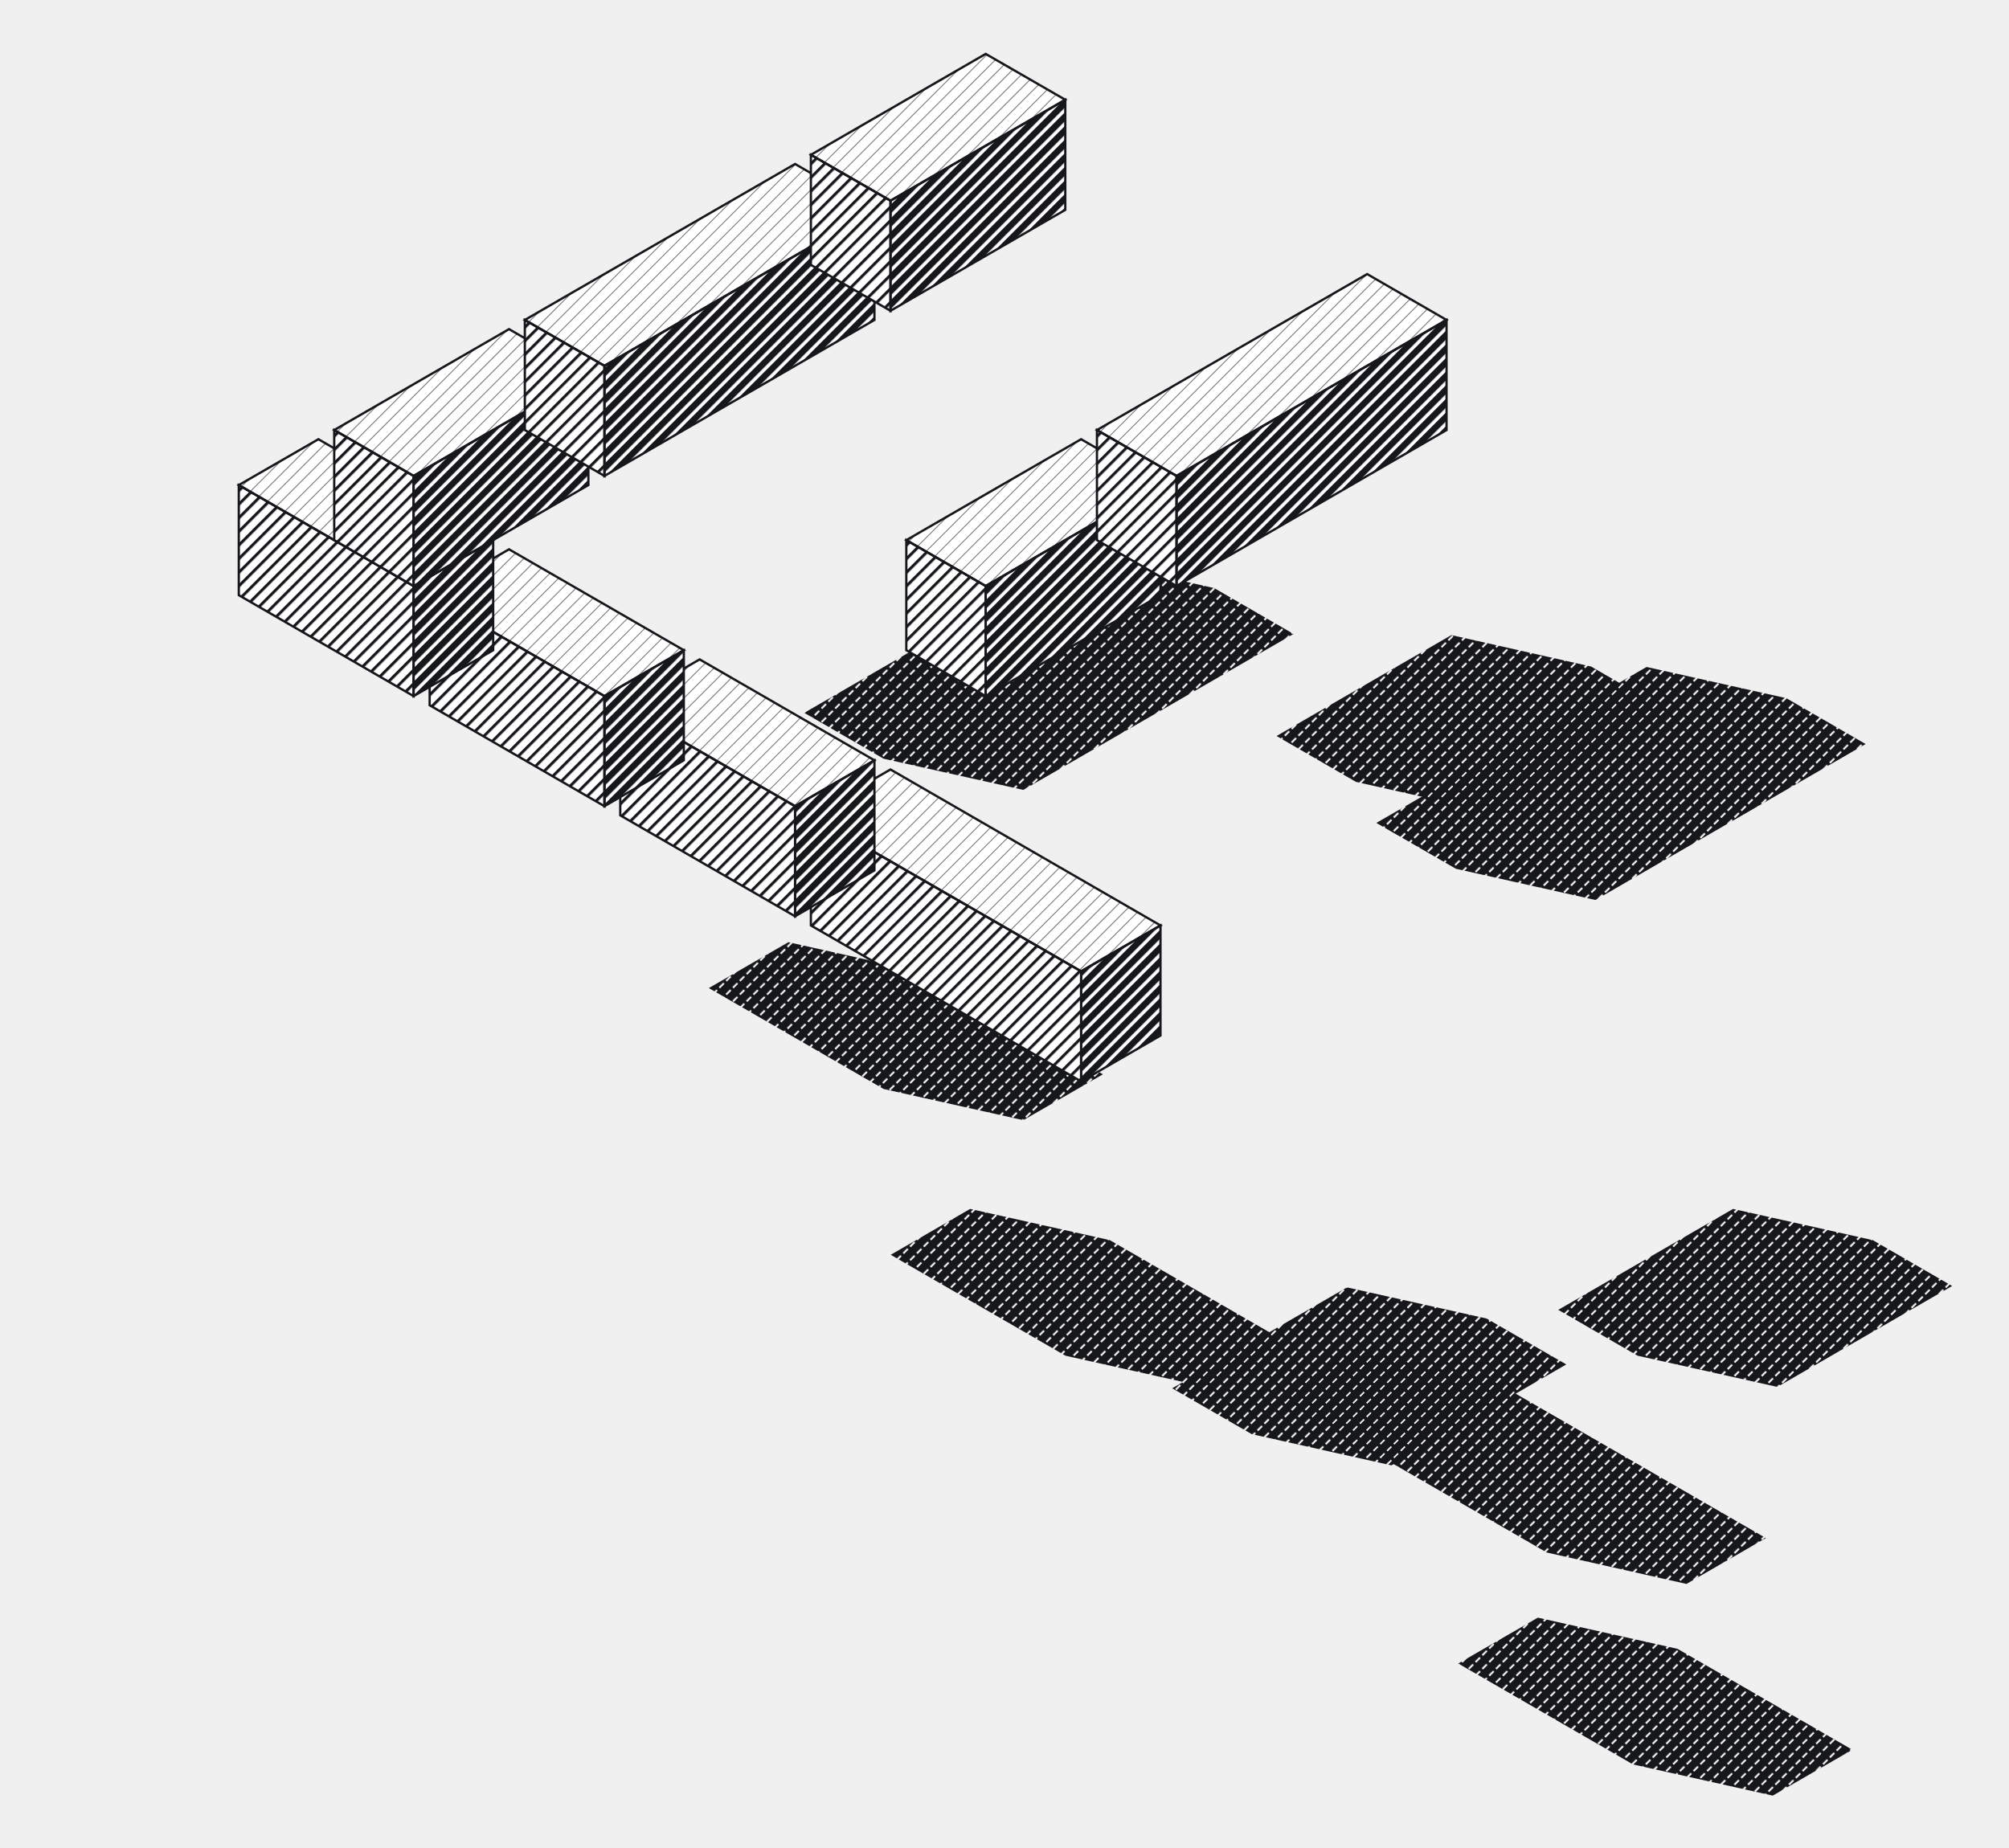
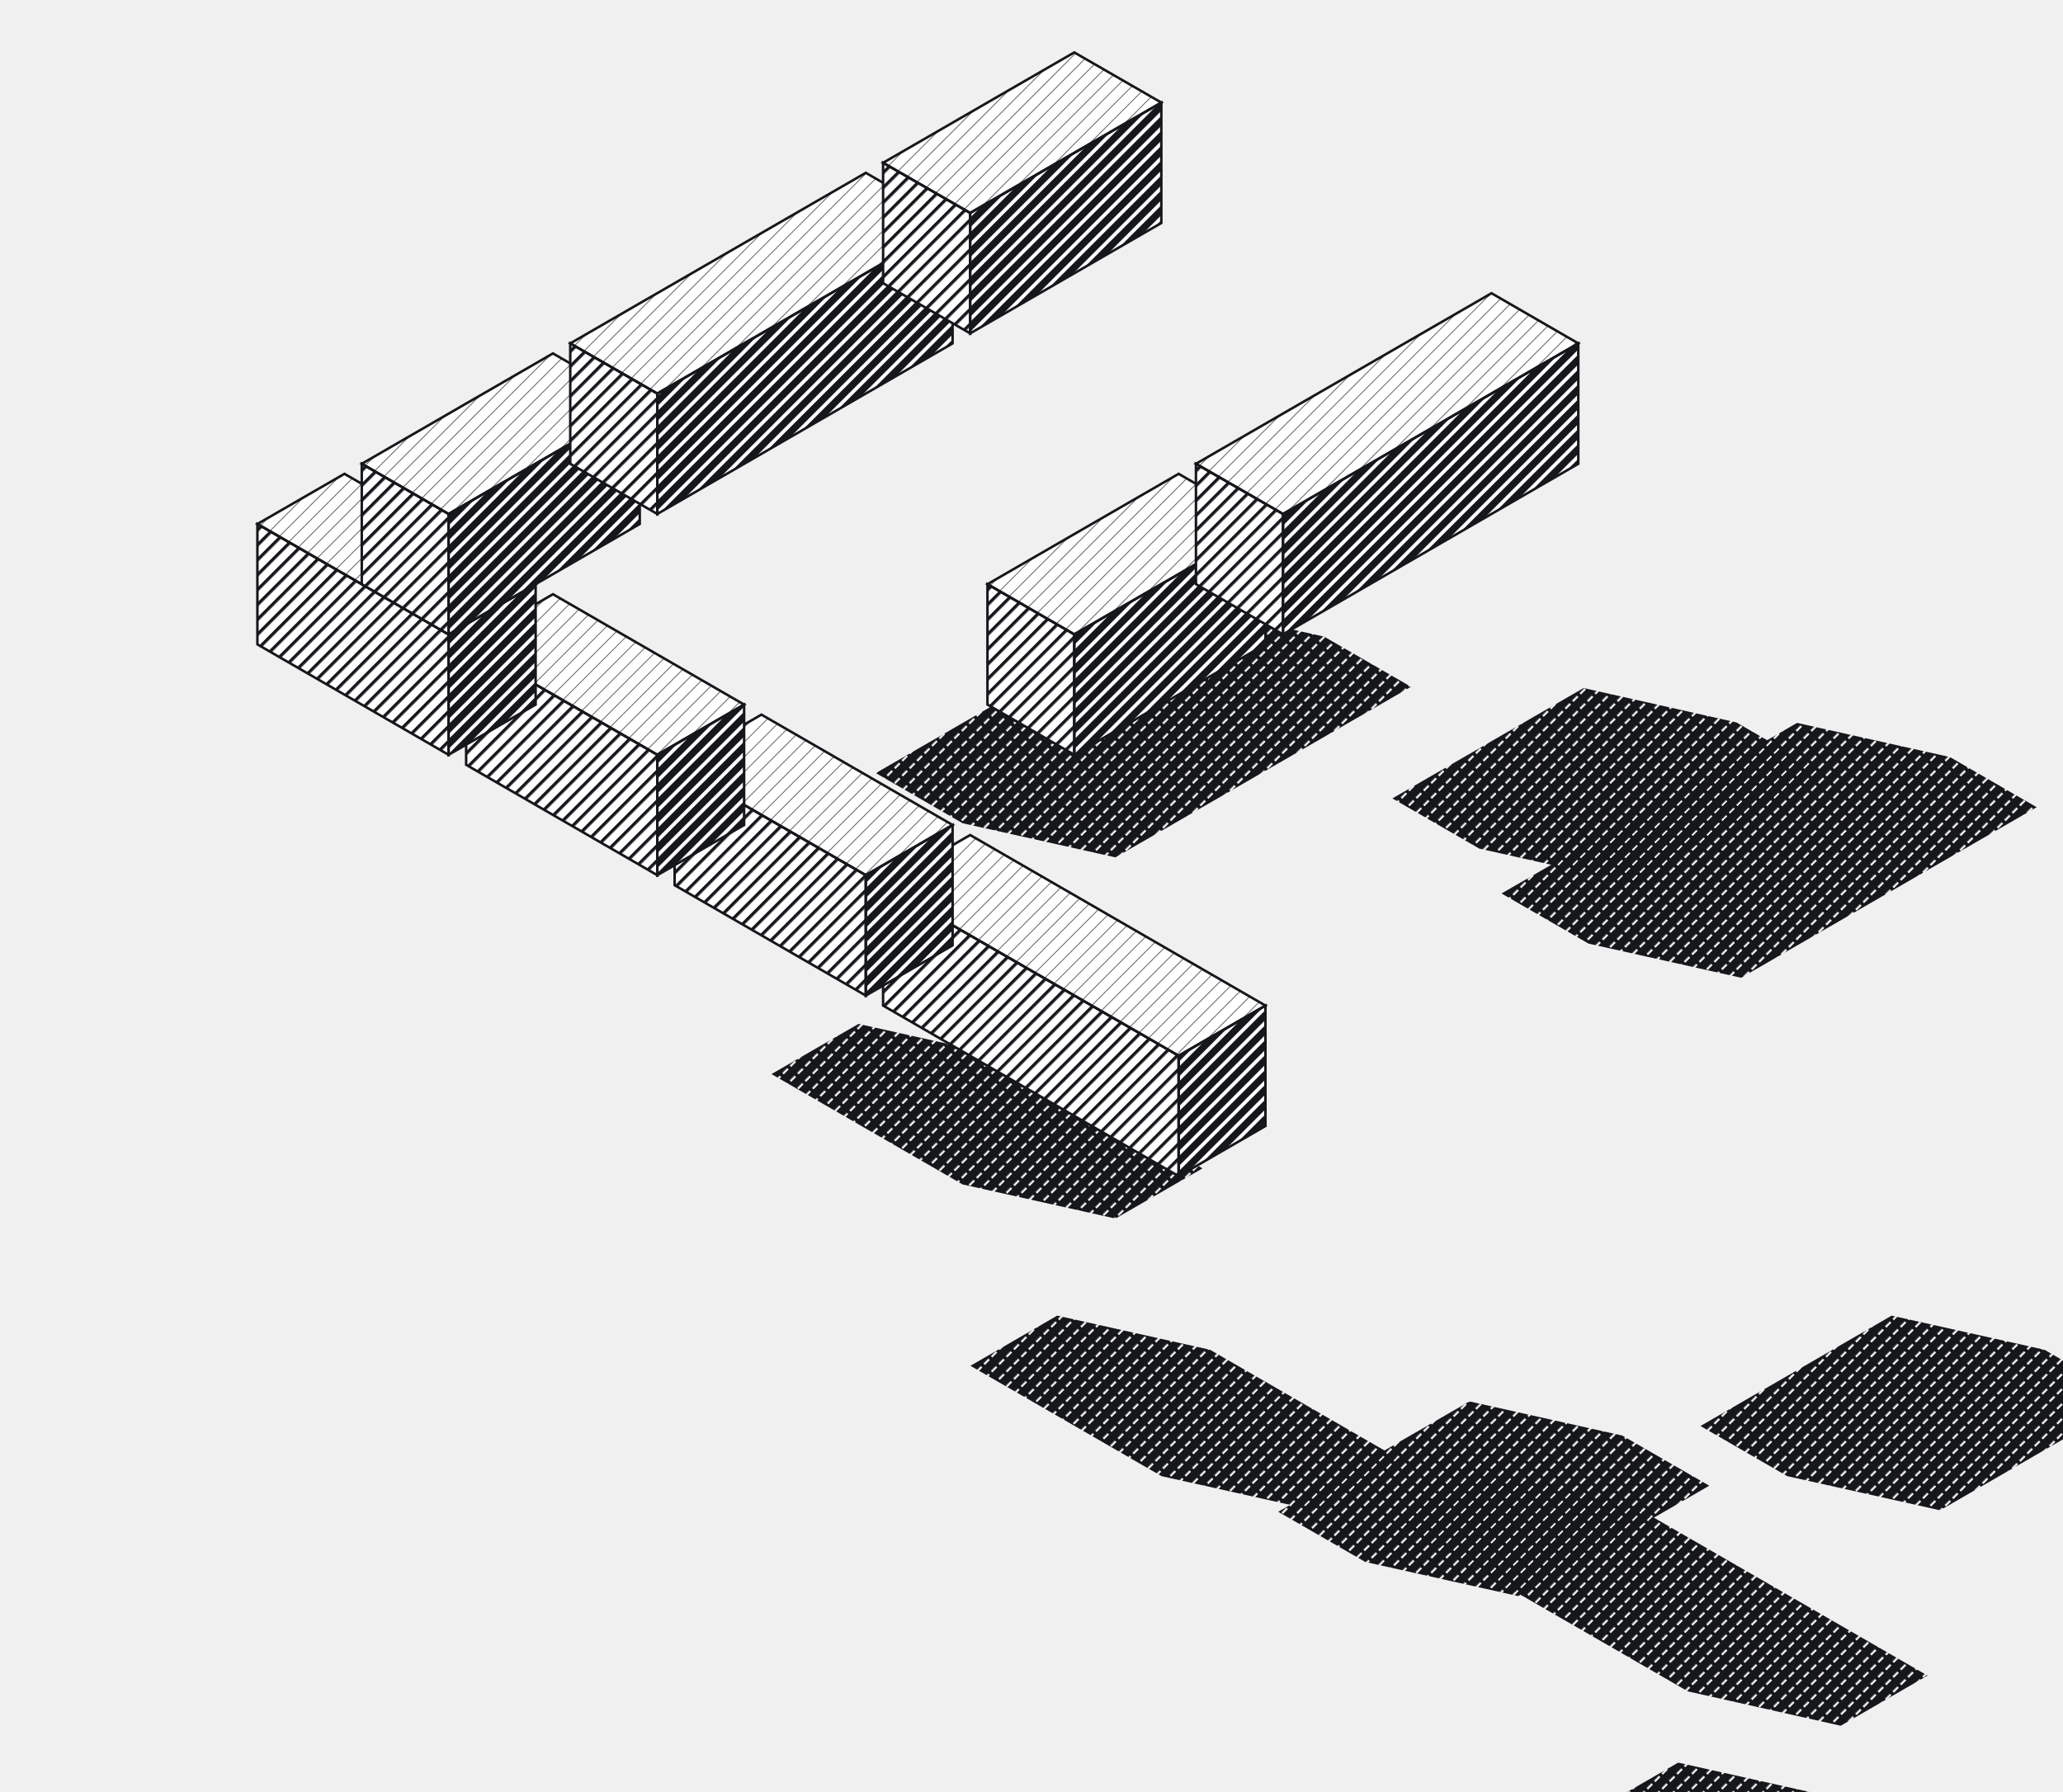
- <svg xmlns="http://www.w3.org/2000/svg" viewBox="-471.3 -475.5 875.8 805.7" preserveAspectRatio="xMidYMid meet" role="img" aria-label="The Framework F, formed by nine blocks that only line up from this angle">
+ <svg xmlns="http://www.w3.org/2000/svg" viewBox="-469.8 -472.9 822.3 714.2" preserveAspectRatio="xMidYMid meet" role="img" aria-label="The Framework F, formed by nine blocks that only line up from this angle">
  <defs>
    <pattern id="fw-hatch-top" width="4.2" height="4.2" patternUnits="userSpaceOnUse" patternTransform="rotate(45)">
      <rect width="0.21" height="4.2" fill="#16171A" />
    </pattern>
    <pattern id="fw-hatch-left" width="4.2" height="4.2" patternUnits="userSpaceOnUse" patternTransform="rotate(45)">
      <rect width="1.26" height="4.2" fill="#16171A" />
    </pattern>
    <pattern id="fw-hatch-right" width="4.2" height="4.2" patternUnits="userSpaceOnUse" patternTransform="rotate(45)">
      <rect width="2.77" height="4.2" fill="#16171A" />
    </pattern>
    <pattern id="fw-hatch-cast" width="4.2" height="4.2" patternUnits="userSpaceOnUse" patternTransform="rotate(45)">
      <rect width="3.36" height="4.2" fill="#16171A" />
      <rect width="4.2" height="1.43" fill="#16171A" />
    </pattern>
  </defs>
  <g>
    <polygon points="85.2,133.4 119.8,113.4 180.7,127.1 298.5,195.1 263.9,215.1 203.0,201.4" fill="url(#fw-hatch-cast)" />
    <polygon points="164.4,249.8 199.1,229.8 260.0,243.4 336.2,287.4 301.5,307.4 240.6,293.8" fill="url(#fw-hatch-cast)" />
    <polygon points="-162.3,-44.7 -127.6,-64.7 -66.7,-51.1 9.5,-7.1 -25.2,12.9 -86.1,-0.7" fill="url(#fw-hatch-cast)" />
    <polygon points="-83.0,71.6 -48.4,51.6 12.5,65.2 88.7,109.2 54.1,129.2 -6.8,115.6" fill="url(#fw-hatch-cast)" />
    <polygon points="39.7,129.8 115.9,85.8 176.8,99.4 211.5,119.4 135.3,163.4 74.4,149.8" fill="url(#fw-hatch-cast)" />
    <polygon points="-120.7,-164.7 -2.9,-232.7 58.0,-219.1 92.6,-199.1 -25.2,-131.1 -86.1,-144.7" fill="url(#fw-hatch-cast)" />
    <polygon points="85.2,-154.6 161.4,-198.6 222.3,-184.9 256.9,-164.9 180.7,-120.9 119.8,-134.6" fill="url(#fw-hatch-cast)" />
    <polygon points="208.0,95.6 284.2,51.6 345.1,65.2 379.7,85.2 303.5,129.2 242.6,115.6" fill="url(#fw-hatch-cast)" />
    <polygon points="128.7,-116.7 246.5,-184.7 307.4,-171.1 342.0,-151.1 224.2,-83.1 163.4,-96.7" fill="url(#fw-hatch-cast)" />
  </g>
  <g>
    <polygon points="-117.8,-72.0 0.0,-4.0 0.0,-52.0 -117.8,-120.0" fill="#FFFFFF" />
    <polygon points="34.6,-24.0 0.0,-4.0 0.0,-52.0 34.6,-72.0" fill="#FFFFFF" />
    <polygon points="-83.1,-140.0 34.6,-72.0 0.0,-52.0 -117.8,-120.0" fill="#FFFFFF" />
    <polygon points="-117.8,-72.0 0.0,-4.0 0.0,-52.0 -117.8,-120.0" fill="url(#fw-hatch-left)" stroke="#16171A" stroke-width="1" />
    <polygon points="34.6,-24.0 0.0,-4.0 0.0,-52.0 34.6,-72.0" fill="url(#fw-hatch-right)" stroke="#16171A" stroke-width="1" />
    <polygon points="-83.1,-140.0 34.6,-72.0 0.0,-52.0 -117.8,-120.0" fill="url(#fw-hatch-top)" stroke="#16171A" stroke-width="1" />
    <polygon points="-200.9,-120.0 -124.7,-76.0 -124.7,-124.0 -200.9,-168.0" fill="#FFFFFF" />
    <polygon points="-90.1,-96.0 -124.7,-76.0 -124.7,-124.0 -90.1,-144.0" fill="#FFFFFF" />
    <polygon points="-166.3,-188.0 -90.1,-144.0 -124.7,-124.0 -200.9,-168.0" fill="#FFFFFF" />
    <polygon points="-200.9,-120.0 -124.7,-76.0 -124.7,-124.0 -200.9,-168.0" fill="url(#fw-hatch-left)" stroke="#16171A" stroke-width="1" />
    <polygon points="-90.1,-96.0 -124.7,-76.0 -124.7,-124.0 -90.1,-144.0" fill="url(#fw-hatch-right)" stroke="#16171A" stroke-width="1" />
    <polygon points="-166.3,-188.0 -90.1,-144.0 -124.7,-124.0 -200.9,-168.0" fill="url(#fw-hatch-top)" stroke="#16171A" stroke-width="1" />
    <polygon points="-284.0,-168.0 -207.8,-124.0 -207.8,-172.0 -284.0,-216.0" fill="#FFFFFF" />
    <polygon points="-173.2,-144.0 -207.8,-124.0 -207.8,-172.0 -173.2,-192.0" fill="#FFFFFF" />
    <polygon points="-249.4,-236.0 -173.2,-192.0 -207.8,-172.0 -284.0,-216.0" fill="#FFFFFF" />
    <polygon points="-284.0,-168.0 -207.8,-124.0 -207.8,-172.0 -284.0,-216.0" fill="url(#fw-hatch-left)" stroke="#16171A" stroke-width="1" />
    <polygon points="-173.2,-144.0 -207.8,-124.0 -207.8,-172.0 -173.2,-192.0" fill="url(#fw-hatch-right)" stroke="#16171A" stroke-width="1" />
    <polygon points="-249.4,-236.0 -173.2,-192.0 -207.8,-172.0 -284.0,-216.0" fill="url(#fw-hatch-top)" stroke="#16171A" stroke-width="1" />
    <polygon points="-367.2,-216.0 -291.0,-172.0 -291.0,-220.0 -367.2,-264.0" fill="#FFFFFF" />
    <polygon points="-256.3,-192.0 -291.0,-172.0 -291.0,-220.0 -256.3,-240.0" fill="#FFFFFF" />
    <polygon points="-332.5,-284.0 -256.3,-240.0 -291.0,-220.0 -367.2,-264.0" fill="#FFFFFF" />
    <polygon points="-367.2,-216.0 -291.0,-172.0 -291.0,-220.0 -367.2,-264.0" fill="url(#fw-hatch-left)" stroke="#16171A" stroke-width="1" />
    <polygon points="-256.3,-192.0 -291.0,-172.0 -291.0,-220.0 -256.3,-240.0" fill="url(#fw-hatch-right)" stroke="#16171A" stroke-width="1" />
    <polygon points="-332.5,-284.0 -256.3,-240.0 -291.0,-220.0 -367.2,-264.0" fill="url(#fw-hatch-top)" stroke="#16171A" stroke-width="1" />
    <polygon points="-325.6,-240.0 -291.0,-220.0 -291.0,-268.0 -325.6,-288.0" fill="#FFFFFF" />
    <polygon points="-214.8,-264.0 -291.0,-220.0 -291.0,-268.0 -214.8,-312.0" fill="#FFFFFF" />
    <polygon points="-249.4,-332.0 -214.8,-312.0 -291.0,-268.0 -325.6,-288.0" fill="#FFFFFF" />
    <polygon points="-325.6,-240.0 -291.0,-220.0 -291.0,-268.0 -325.6,-288.0" fill="url(#fw-hatch-left)" stroke="#16171A" stroke-width="1" />
    <polygon points="-214.8,-264.0 -291.0,-220.0 -291.0,-268.0 -214.8,-312.0" fill="url(#fw-hatch-right)" stroke="#16171A" stroke-width="1" />
    <polygon points="-249.4,-332.0 -214.8,-312.0 -291.0,-268.0 -325.6,-288.0" fill="url(#fw-hatch-top)" stroke="#16171A" stroke-width="1" />
    <polygon points="-242.5,-288.0 -207.8,-268.0 -207.8,-316.0 -242.5,-336.0" fill="#FFFFFF" />
    <polygon points="-90.1,-336.0 -207.8,-268.0 -207.8,-316.0 -90.1,-384.0" fill="#FFFFFF" />
    <polygon points="-124.7,-404.0 -90.1,-384.0 -207.8,-316.0 -242.5,-336.0" fill="#FFFFFF" />
    <polygon points="-242.5,-288.0 -207.8,-268.0 -207.8,-316.0 -242.5,-336.0" fill="url(#fw-hatch-left)" stroke="#16171A" stroke-width="1" />
    <polygon points="-90.1,-336.0 -207.8,-268.0 -207.8,-316.0 -90.1,-384.0" fill="url(#fw-hatch-right)" stroke="#16171A" stroke-width="1" />
    <polygon points="-124.7,-404.0 -90.1,-384.0 -207.8,-316.0 -242.5,-336.0" fill="url(#fw-hatch-top)" stroke="#16171A" stroke-width="1" />
    <polygon points="-117.8,-360.0 -83.1,-340.0 -83.1,-388.0 -117.8,-408.0" fill="#FFFFFF" />
    <polygon points="-6.9,-384.0 -83.1,-340.0 -83.1,-388.0 -6.9,-432.0" fill="#FFFFFF" />
    <polygon points="-41.6,-452.0 -6.9,-432.0 -83.1,-388.0 -117.8,-408.0" fill="#FFFFFF" />
    <polygon points="-117.8,-360.0 -83.1,-340.0 -83.1,-388.0 -117.8,-408.0" fill="url(#fw-hatch-left)" stroke="#16171A" stroke-width="1" />
    <polygon points="-6.9,-384.0 -83.1,-340.0 -83.1,-388.0 -6.9,-432.0" fill="url(#fw-hatch-right)" stroke="#16171A" stroke-width="1" />
    <polygon points="-41.6,-452.0 -6.9,-432.0 -83.1,-388.0 -117.8,-408.0" fill="url(#fw-hatch-top)" stroke="#16171A" stroke-width="1" />
    <polygon points="-76.2,-192.0 -41.6,-172.0 -41.6,-220.0 -76.2,-240.0" fill="#FFFFFF" />
    <polygon points="34.6,-216.0 -41.6,-172.0 -41.6,-220.0 34.6,-264.0" fill="#FFFFFF" />
    <polygon points="0.0,-284.0 34.6,-264.0 -41.6,-220.0 -76.2,-240.0" fill="#FFFFFF" />
    <polygon points="-76.2,-192.0 -41.6,-172.0 -41.6,-220.0 -76.2,-240.0" fill="url(#fw-hatch-left)" stroke="#16171A" stroke-width="1" />
    <polygon points="34.6,-216.0 -41.6,-172.0 -41.6,-220.0 34.6,-264.0" fill="url(#fw-hatch-right)" stroke="#16171A" stroke-width="1" />
    <polygon points="0.0,-284.0 34.6,-264.0 -41.6,-220.0 -76.2,-240.0" fill="url(#fw-hatch-top)" stroke="#16171A" stroke-width="1" />
    <polygon points="6.9,-240.0 41.6,-220.0 41.6,-268.0 6.9,-288.0" fill="#FFFFFF" />
    <polygon points="159.3,-288.0 41.6,-220.0 41.6,-268.0 159.3,-336.0" fill="#FFFFFF" />
    <polygon points="124.7,-356.0 159.3,-336.0 41.6,-268.0 6.9,-288.0" fill="#FFFFFF" />
    <polygon points="6.9,-240.0 41.6,-220.0 41.6,-268.0 6.9,-288.0" fill="url(#fw-hatch-left)" stroke="#16171A" stroke-width="1" />
    <polygon points="159.3,-288.0 41.6,-220.0 41.6,-268.0 159.3,-336.0" fill="url(#fw-hatch-right)" stroke="#16171A" stroke-width="1" />
    <polygon points="124.7,-356.0 159.3,-336.0 41.6,-268.0 6.9,-288.0" fill="url(#fw-hatch-top)" stroke="#16171A" stroke-width="1" />
  </g>
</svg>
